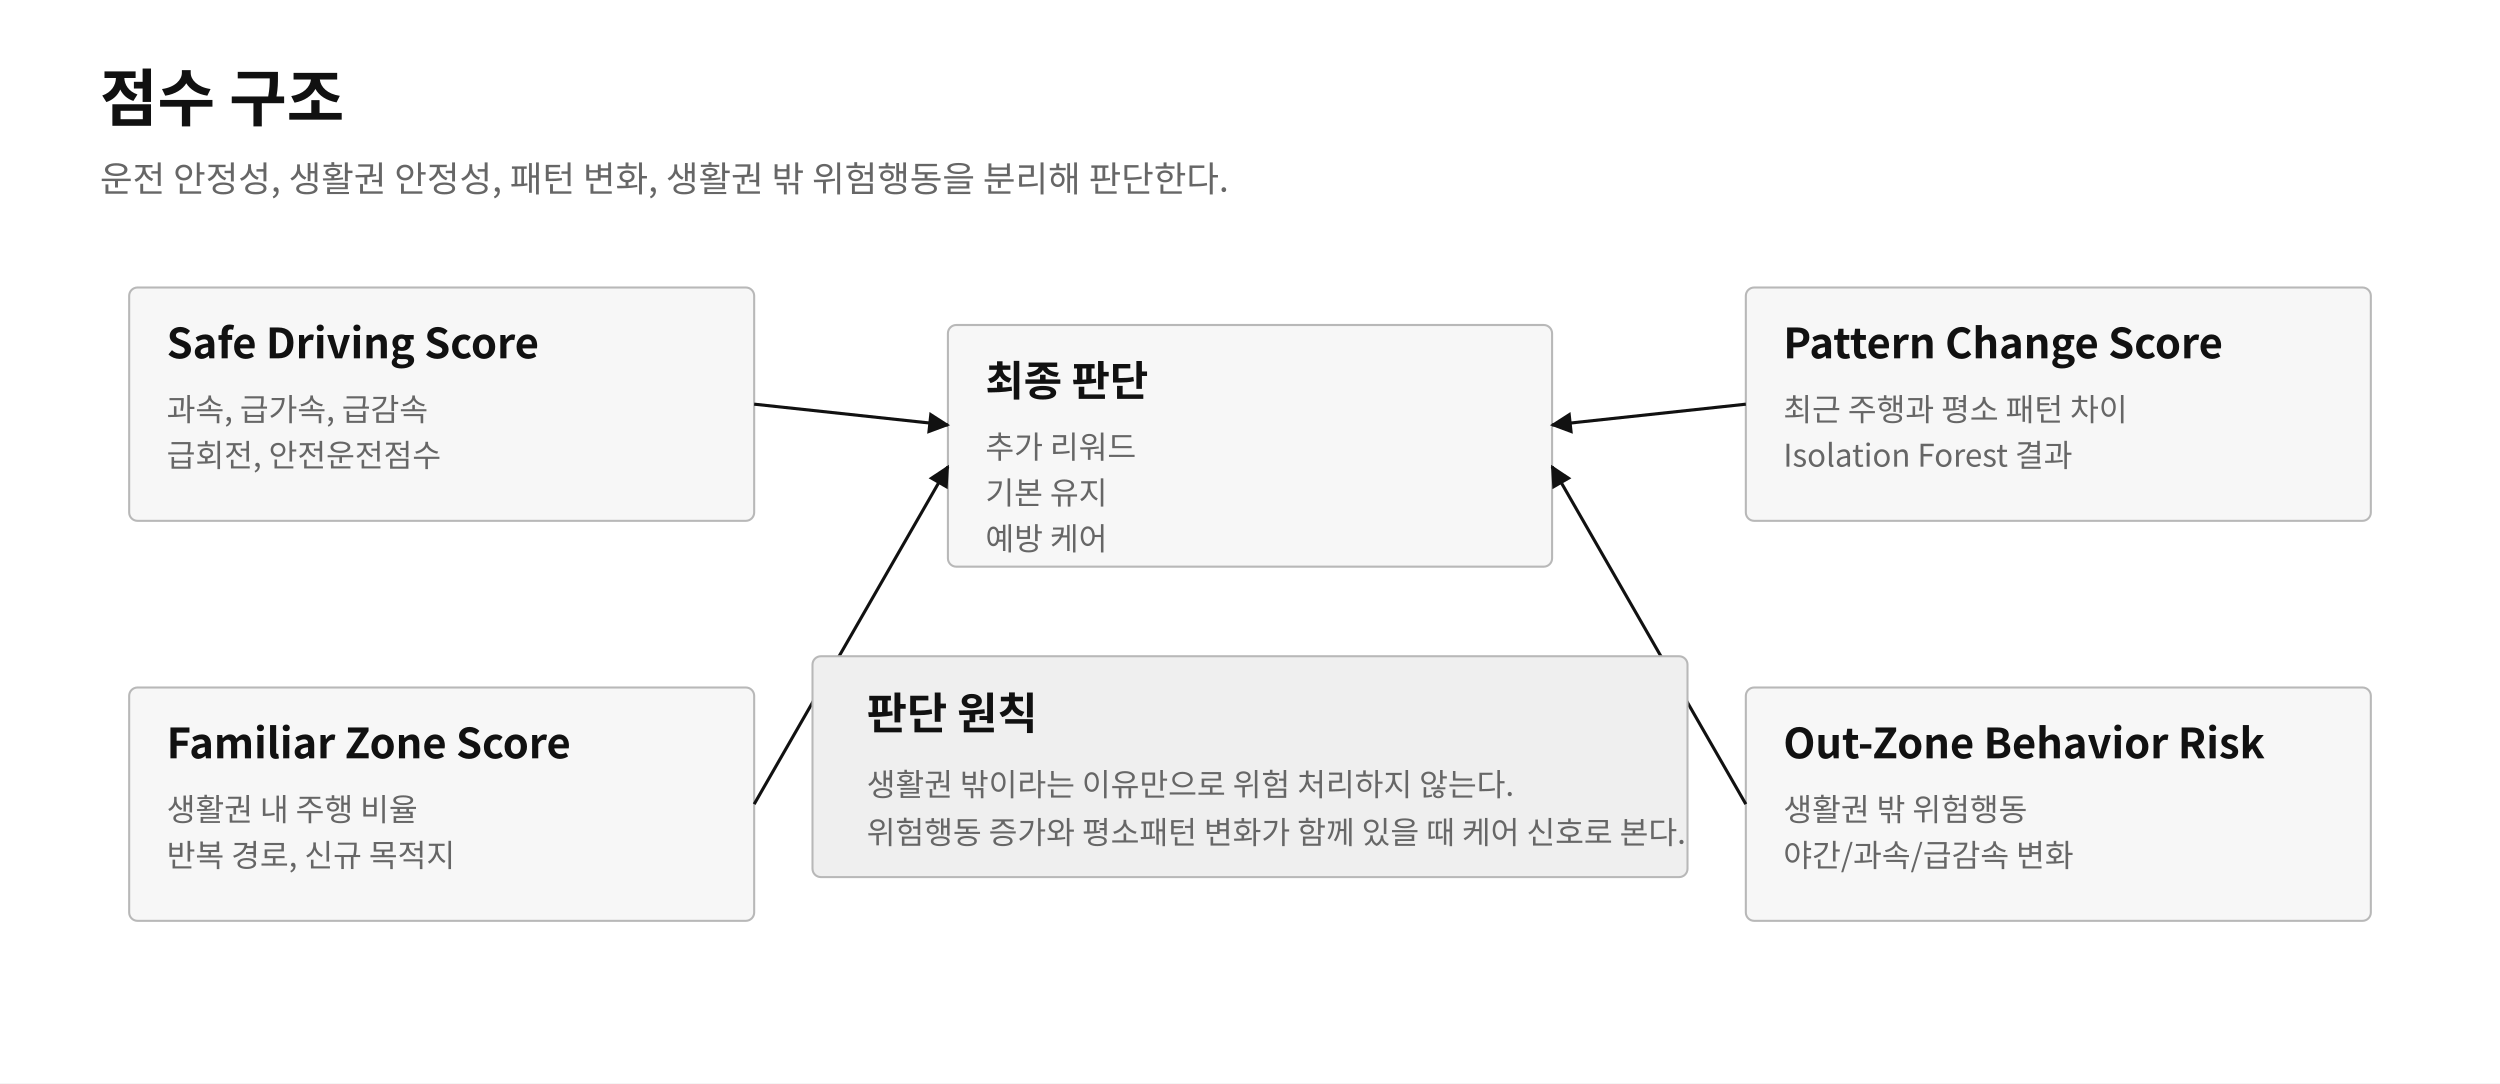
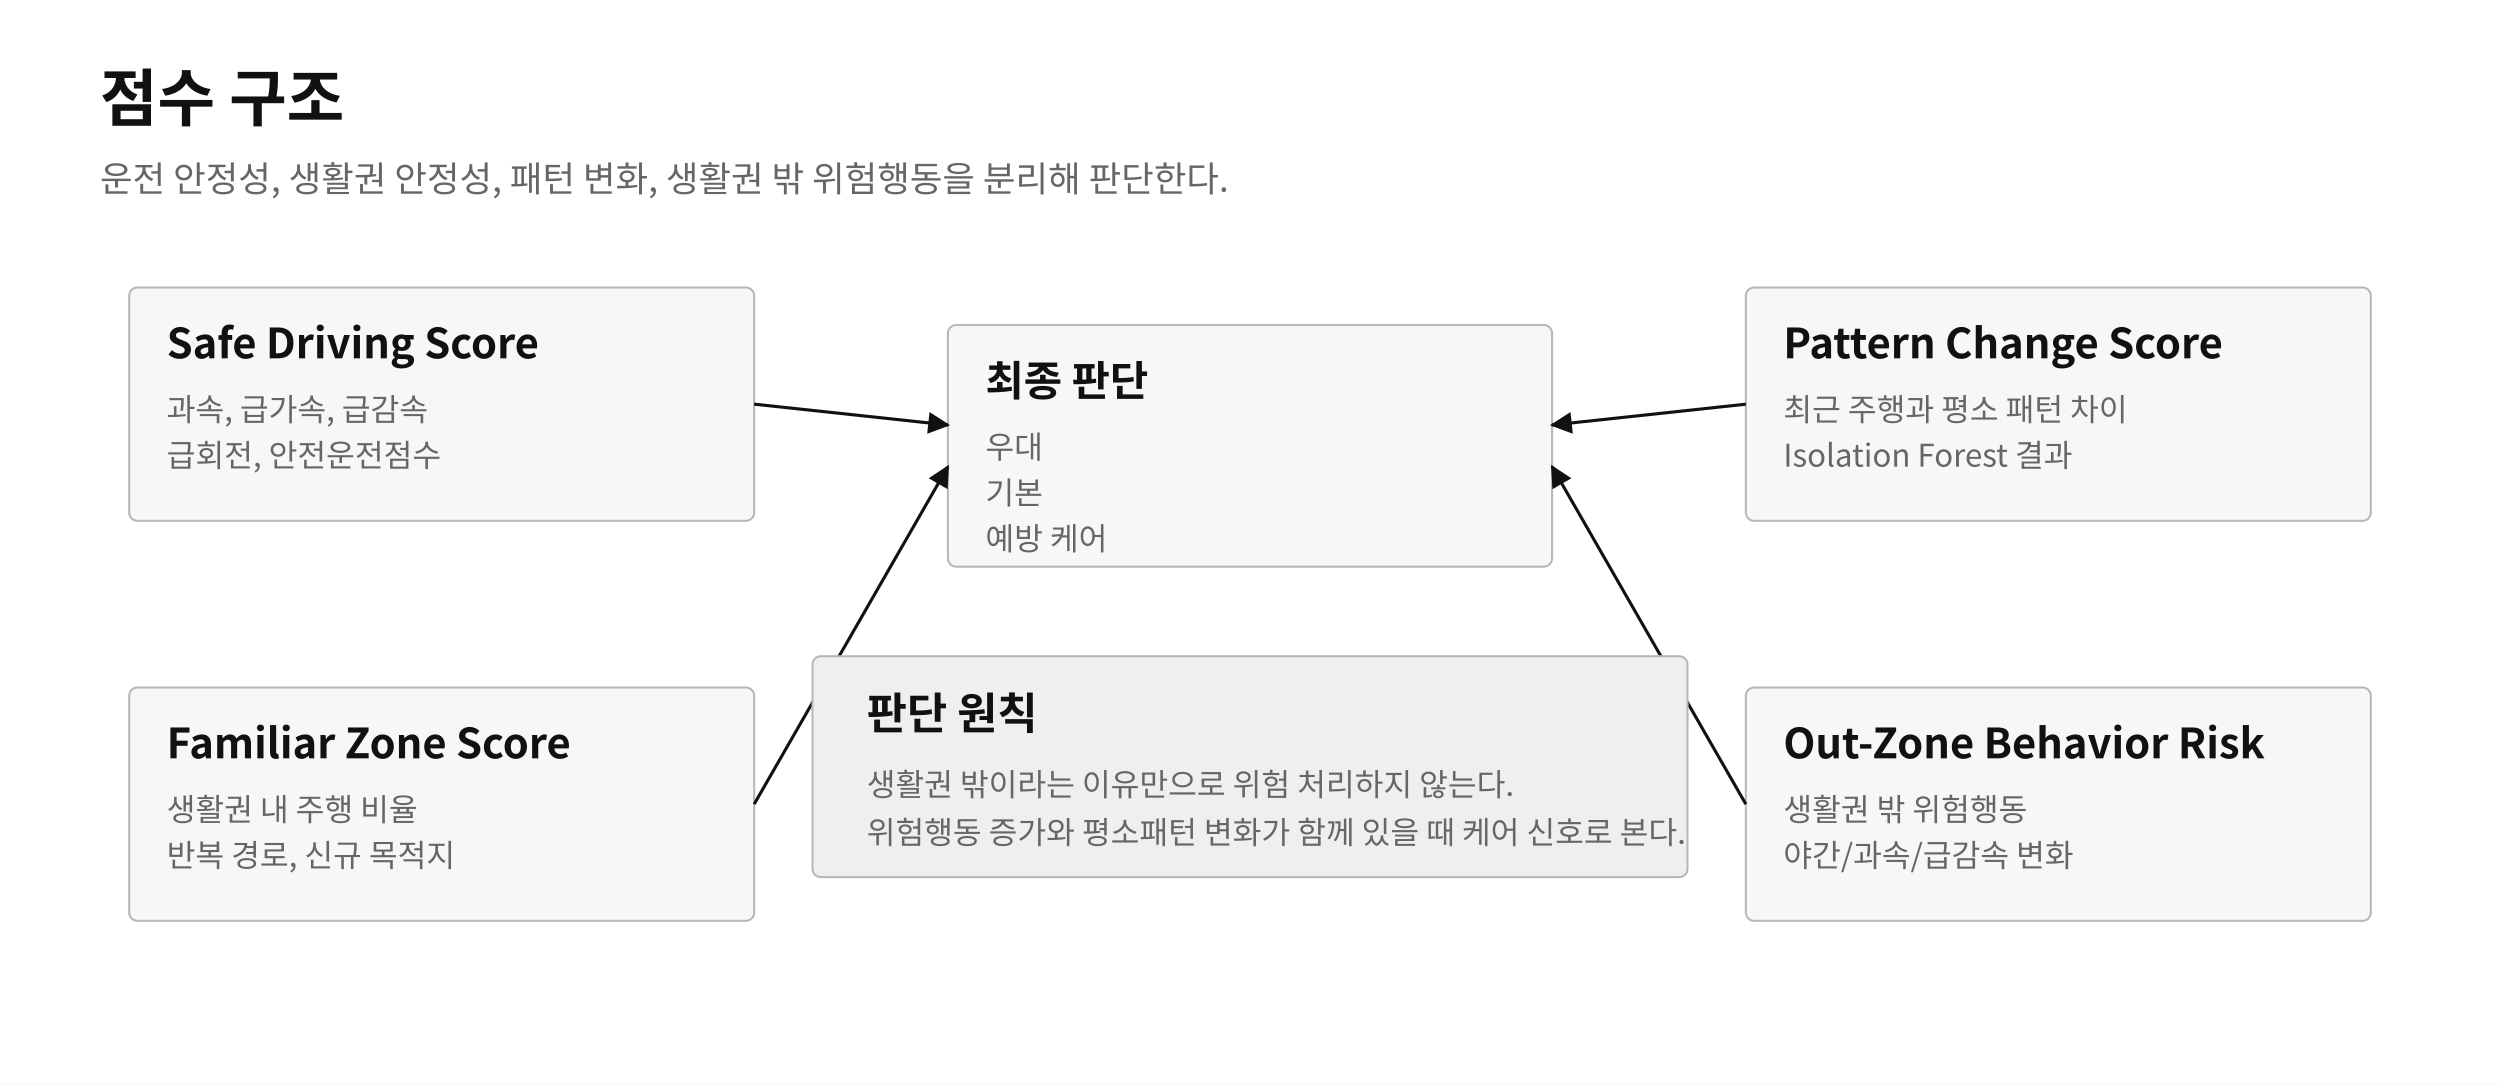
<svg xmlns="http://www.w3.org/2000/svg" width="1200" height="520" viewBox="0 0 1200 520">
  <defs>
    <marker id="arrow" viewBox="0 0 10 10" refX="9" refY="5" markerWidth="7" markerHeight="7" orient="auto-start-reverse">
      <path d="M 0 0 L 10 5 L 0 10 z" fill="#111111" />
    </marker>
  </defs>
  <rect x="0" y="0" width="1200" height="520" fill="#FFFFFF" />
  <text x="48" y="58" font-family="Apple SD Gothic Neo, Noto Sans KR, Noto Sans CJK KR, Arial, sans-serif" font-size="30" font-weight="800" fill="#111111">점수 구조</text>
  <text x="48" y="92" font-family="Apple SD Gothic Neo, Noto Sans KR, Noto Sans CJK KR, Arial, sans-serif" font-size="17" font-weight="400" fill="#666666">운전 안정성, 생활권 안정성, 패턴 변화, 생활권 밖 위험행동을 분리해 판단한다.</text>
  <rect x="455" y="156" width="290" height="116" rx="4" fill="#F7F7F7" stroke="#B8B8B8" stroke-width="1" />
  <text x="473" y="190" font-family="Apple SD Gothic Neo, Noto Sans KR, Noto Sans CJK KR, Arial, sans-serif" font-size="20" font-weight="700" fill="#111111">최종 판단</text>
-   <text x="473" y="220" font-family="Apple SD Gothic Neo, Noto Sans KR, Noto Sans CJK KR, Arial, sans-serif" font-size="15" font-weight="400" fill="#666666">추가 리워드</text>
-   <text x="473" y="242" font-family="Apple SD Gothic Neo, Noto Sans KR, Noto Sans CJK KR, Arial, sans-serif" font-size="15" font-weight="400" fill="#666666">기본 유지</text>
+   <text x="473" y="220" font-family="Apple SD Gothic Neo, Noto Sans KR, Noto Sans CJK KR, Arial, sans-serif" font-size="15" font-weight="400" fill="#666666">우대</text>
+   <text x="473" y="242" font-family="Apple SD Gothic Neo, Noto Sans KR, Noto Sans CJK KR, Arial, sans-serif" font-size="15" font-weight="400" fill="#666666">기본</text>
  <text x="473" y="264" font-family="Apple SD Gothic Neo, Noto Sans KR, Noto Sans CJK KR, Arial, sans-serif" font-size="15" font-weight="400" fill="#666666">예방 케어</text>
  <rect x="62" y="138" width="300" height="112" rx="4" fill="#F7F7F7" stroke="#B8B8B8" stroke-width="1" />
  <text x="80" y="172" font-family="Apple SD Gothic Neo, Noto Sans KR, Noto Sans CJK KR, Arial, sans-serif" font-size="20" font-weight="700" fill="#111111">Safe Driving Score</text>
  <text x="80" y="202" font-family="Apple SD Gothic Neo, Noto Sans KR, Noto Sans CJK KR, Arial, sans-serif" font-size="15" font-weight="400" fill="#666666">과속, 급가속, 급감속</text>
  <text x="80" y="224" font-family="Apple SD Gothic Neo, Noto Sans KR, Noto Sans CJK KR, Arial, sans-serif" font-size="15" font-weight="400" fill="#666666">급회전, 안전운전점수</text>
  <rect x="62" y="330" width="300" height="112" rx="4" fill="#F7F7F7" stroke="#B8B8B8" stroke-width="1" />
  <text x="80" y="364" font-family="Apple SD Gothic Neo, Noto Sans KR, Noto Sans CJK KR, Arial, sans-serif" font-size="20" font-weight="700" fill="#111111">Familiar Zone Score</text>
  <text x="80" y="394" font-family="Apple SD Gothic Neo, Noto Sans KR, Noto Sans CJK KR, Arial, sans-serif" font-size="15" font-weight="400" fill="#666666">생활권 내 주행 비율</text>
  <text x="80" y="416" font-family="Apple SD Gothic Neo, Noto Sans KR, Noto Sans CJK KR, Arial, sans-serif" font-size="15" font-weight="400" fill="#666666">반복 경로, 신규 목적지</text>
  <rect x="838" y="138" width="300" height="112" rx="4" fill="#F7F7F7" stroke="#B8B8B8" stroke-width="1" />
  <text x="856" y="172" font-family="Apple SD Gothic Neo, Noto Sans KR, Noto Sans CJK KR, Arial, sans-serif" font-size="20" font-weight="700" fill="#111111">Pattern Change Score</text>
  <text x="856" y="202" font-family="Apple SD Gothic Neo, Noto Sans KR, Noto Sans CJK KR, Arial, sans-serif" font-size="15" font-weight="400" fill="#666666">최근 주행과 평소 패턴 차이</text>
  <text x="856" y="224" font-family="Apple SD Gothic Neo, Noto Sans KR, Noto Sans CJK KR, Arial, sans-serif" font-size="15" font-weight="400" fill="#666666">Isolation Forest 결과</text>
  <rect x="838" y="330" width="300" height="112" rx="4" fill="#F7F7F7" stroke="#B8B8B8" stroke-width="1" />
  <text x="856" y="364" font-family="Apple SD Gothic Neo, Noto Sans KR, Noto Sans CJK KR, Arial, sans-serif" font-size="20" font-weight="700" fill="#111111">Out-Zone Behavior Risk</text>
  <text x="856" y="394" font-family="Apple SD Gothic Neo, Noto Sans KR, Noto Sans CJK KR, Arial, sans-serif" font-size="15" font-weight="400" fill="#666666">생활권 밖 위험행동</text>
  <text x="856" y="416" font-family="Apple SD Gothic Neo, Noto Sans KR, Noto Sans CJK KR, Arial, sans-serif" font-size="15" font-weight="400" fill="#666666">야간/과속/급감속 변화</text>
  <line x1="362" y1="194" x2="455" y2="204" stroke="#111111" stroke-width="1.5" marker-end="url(#arrow)" />
  <line x1="362" y1="386" x2="455" y2="224" stroke="#111111" stroke-width="1.5" marker-end="url(#arrow)" />
  <line x1="838" y1="194" x2="745" y2="204" stroke="#111111" stroke-width="1.5" marker-end="url(#arrow)" />
  <line x1="838" y1="386" x2="745" y2="224" stroke="#111111" stroke-width="1.5" marker-end="url(#arrow)" />
  <rect x="390" y="315" width="420" height="106" rx="4" fill="#EFEFEF" stroke="#B8B8B8" stroke-width="1" />
  <text x="416" y="350" font-family="Apple SD Gothic Neo, Noto Sans KR, Noto Sans CJK KR, Arial, sans-serif" font-size="21" font-weight="800" fill="#111111">판단 원칙</text>
  <text x="416" y="382" font-family="Apple SD Gothic Neo, Noto Sans KR, Noto Sans CJK KR, Arial, sans-serif" font-size="15" font-weight="400" fill="#666666">생활권 밖이라는 이유만으로 위험 처리하지 않는다.</text>
  <text x="416" y="405" font-family="Apple SD Gothic Neo, Noto Sans KR, Noto Sans CJK KR, Arial, sans-serif" font-size="15" font-weight="400" fill="#666666">위험행동 증가와 평소패턴 변화가 함께 있을 때 케어 신호로 본다.</text>
</svg>
